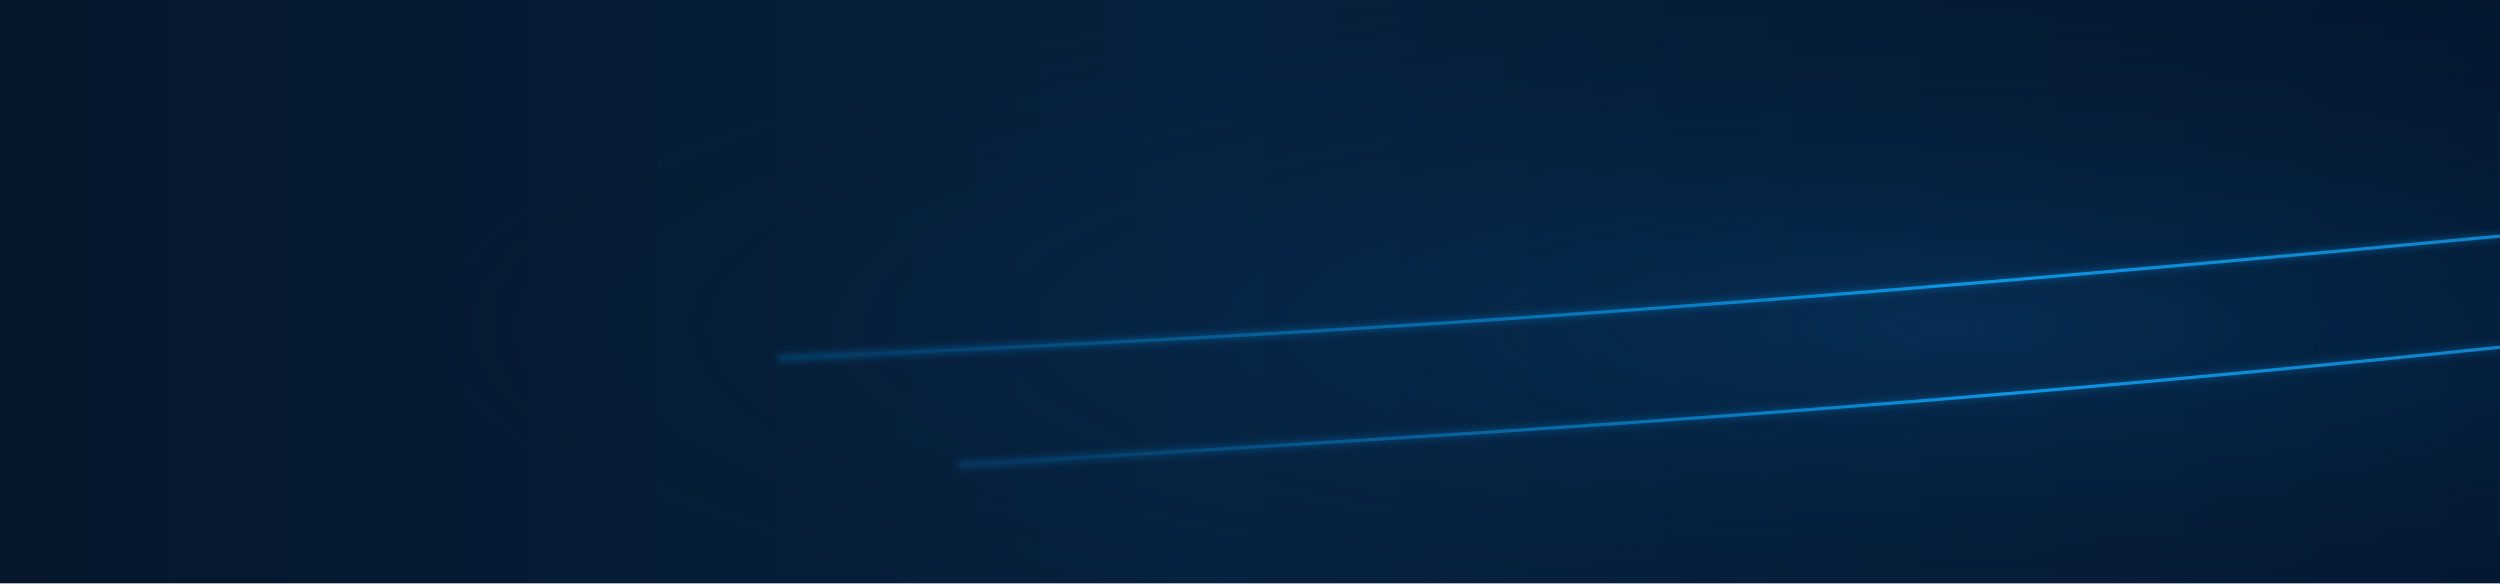
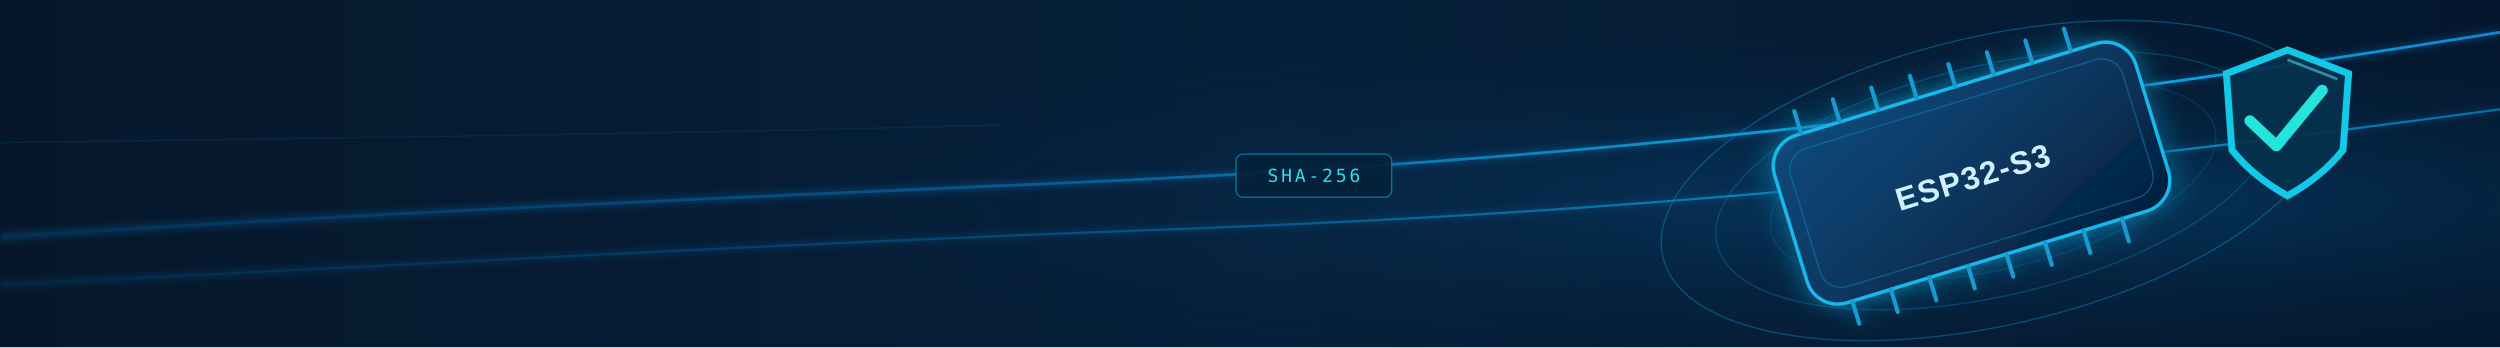
- <svg xmlns="http://www.w3.org/2000/svg" width="1800" height="420" viewBox="0 0 1800 420">
+ <svg xmlns="http://www.w3.org/2000/svg" width="1800" height="250" viewBox="0 0 1800 250" role="img" aria-label="ESP32-S3 chip and security shield">
  <defs>
    <linearGradient id="bg" x1="0" y1="0" x2="1" y2="0">
      <stop offset="0" stop-color="#06172b" />
-       <stop offset=".48" stop-color="#06213e" />
-       <stop offset="1" stop-color="#04172f" />
+       <stop offset=".5" stop-color="#06203b" />
+       <stop offset="1" stop-color="#04172e" />
    </linearGradient>
-     <radialGradient id="glow" cx="78%" cy="56%" r="62%">
-       <stop offset="0" stop-color="#075ba0" stop-opacity=".28" />
-       <stop offset="1" stop-color="#06203d" stop-opacity="0" />
+     <radialGradient id="glow" cx="80%" cy="58%" r="55%">
+       <stop offset="0" stop-color="#0879c4" stop-opacity=".30" />
+       <stop offset="1" stop-color="#06182c" stop-opacity="0" />
    </radialGradient>
-     <linearGradient id="line" x1="0" y1="0" x2="1" y2="0">
-       <stop offset="0" stop-color="#0867b2" stop-opacity="0" />
-       <stop offset=".22" stop-color="#087fc8" stop-opacity=".44" />
-       <stop offset=".68" stop-color="#0c9ff0" stop-opacity=".9" />
-       <stop offset="1" stop-color="#1499e9" stop-opacity=".78" />
+     <linearGradient id="trace" x1="0" y1="0" x2="1" y2="0">
+       <stop offset="0" stop-color="#0878bf" stop-opacity=".05" />
+       <stop offset=".38" stop-color="#0b84cd" stop-opacity=".42" />
+       <stop offset=".78" stop-color="#0bb9ef" stop-opacity=".96" />
+       <stop offset="1" stop-color="#0b9be2" stop-opacity=".85" />
    </linearGradient>
-     <filter id="soft" x="-10%" y="-100%" width="120%" height="300%">
+     <linearGradient id="chip" x1="0" y1="0" x2="1" y2="1">
+       <stop offset="0" stop-color="#0b4a7d" />
+       <stop offset=".52" stop-color="#07365e" />
+       <stop offset="1" stop-color="#061f3d" />
+     </linearGradient>
+     <filter id="glowLine" x="-20%" y="-100%" width="140%" height="300%">
      <feGaussianBlur stdDeviation="2.2" />
    </filter>
+     <filter id="chipGlow" x="-50%" y="-50%" width="200%" height="200%">
+       <feGaussianBlur stdDeviation="8" result="blur" />
+       <feMerge>
+         <feMergeNode in="blur" />
+         <feMergeNode in="SourceGraphic" />
+       </feMerge>
+     </filter>
  </defs>
-   <rect width="1800" height="420" fill="url(#bg)" />
-   <rect width="1800" height="420" fill="url(#glow)" />
-   <path d="M560 258 C850 244 1110 235 1800 170" fill="none" stroke="#087fc8" stroke-opacity=".34" stroke-width="5" filter="url(#soft)" />
-   <path d="M560 258 C850 244 1110 235 1800 170" fill="none" stroke="url(#line)" stroke-width="2.3" />
-   <path d="M690 335 C1000 315 1320 300 1800 250" fill="none" stroke="#087fc8" stroke-opacity=".3" stroke-width="5" filter="url(#soft)" />
-   <path d="M690 335 C1000 315 1320 300 1800 250" fill="none" stroke="url(#line)" stroke-width="2.3" />
+   <rect width="1800" height="250" fill="url(#bg)" />
+   <rect width="1800" height="250" fill="url(#glow)" />
+   <path d="M-20 172 C250 154 510 143 760 132 S1330 100 1820 20" fill="none" stroke="#0876bf" stroke-opacity=".32" stroke-width="5" filter="url(#glowLine)" />
+   <path d="M-20 172 C250 154 510 143 760 132 S1330 100 1820 20" fill="none" stroke="url(#trace)" stroke-width="2" />
+   <path d="M-20 206 C330 189 550 176 820 166 S1350 140 1820 76" fill="none" stroke="#0876bf" stroke-opacity=".22" stroke-width="4" filter="url(#glowLine)" />
+   <path d="M-20 206 C330 189 550 176 820 166 S1350 140 1820 76" fill="none" stroke="url(#trace)" stroke-opacity=".72" stroke-width="1.6" />
+   <path d="M-20 103 C250 99 460 97 720 90" fill="none" stroke="#0c6cae" stroke-opacity=".18" stroke-width="1" />
+   <g fill="none" stroke="#0b8fc9" stroke-opacity=".43">
+     <ellipse cx="1435" cy="130" rx="244" ry="104" transform="rotate(-13 1435 130)" />
+     <ellipse cx="1435" cy="130" rx="204" ry="83" transform="rotate(-13 1435 130)" stroke-opacity=".32" />
+     <ellipse cx="1435" cy="130" rx="164" ry="64" transform="rotate(-13 1435 130)" stroke-opacity=".2" />
+   </g>
+   <rect x="890" y="111" width="112" height="31" rx="5" fill="#05213a" fill-opacity=".92" stroke="#087eae" stroke-opacity=".85" />
+   <text x="946" y="131" text-anchor="middle" fill="#31dce6" font-family="Consolas,monospace" font-size="13" letter-spacing="2">SHA-256</text>
+   <g transform="rotate(-17 1422 126)" filter="url(#chipGlow)">
+     <rect x="1284" y="61" width="272" height="126" rx="23" fill="url(#chip)" stroke="#16b9eb" stroke-width="2.5" />
+     <rect x="1295" y="72" width="250" height="104" rx="16" fill="none" stroke="#1987be" stroke-opacity=".48" />
+     <g stroke="#159bd2" stroke-width="3" stroke-linecap="round">
+       <path d="M1311 61V44 M1340 61V44 M1369 61V44 M1398 61V44 M1427 61V44 M1456 61V44 M1485 61V44 M1514 61V44" />
+       <path d="M1311 187V204 M1340 187V204 M1369 187V204 M1398 187V204 M1427 187V204 M1456 187V204 M1485 187V204 M1514 187V204" />
+     </g>
+     <text x="1420" y="135" text-anchor="middle" fill="#d1efff" font-family="Segoe UI,Arial,sans-serif" font-size="23" font-weight="700" letter-spacing="1.1">ESP32-S3</text>
+   </g>
+   <g transform="translate(1600 36)">
+     <path d="M47 0 L91 17 L87 72 Q72 91 47 105 Q22 91 7 72 L3 17 Z" fill="#06314d" fill-opacity=".92" stroke="#13c9e8" stroke-width="5" />
+     <path d="M20 51 L39 69 L72 29" fill="none" stroke="#24e4de" stroke-width="8" stroke-linecap="round" stroke-linejoin="round" />
+     <path d="M47 7 L83 21" fill="none" stroke="#65e8f5" stroke-opacity=".5" stroke-width="2" />
+   </g>
</svg>
